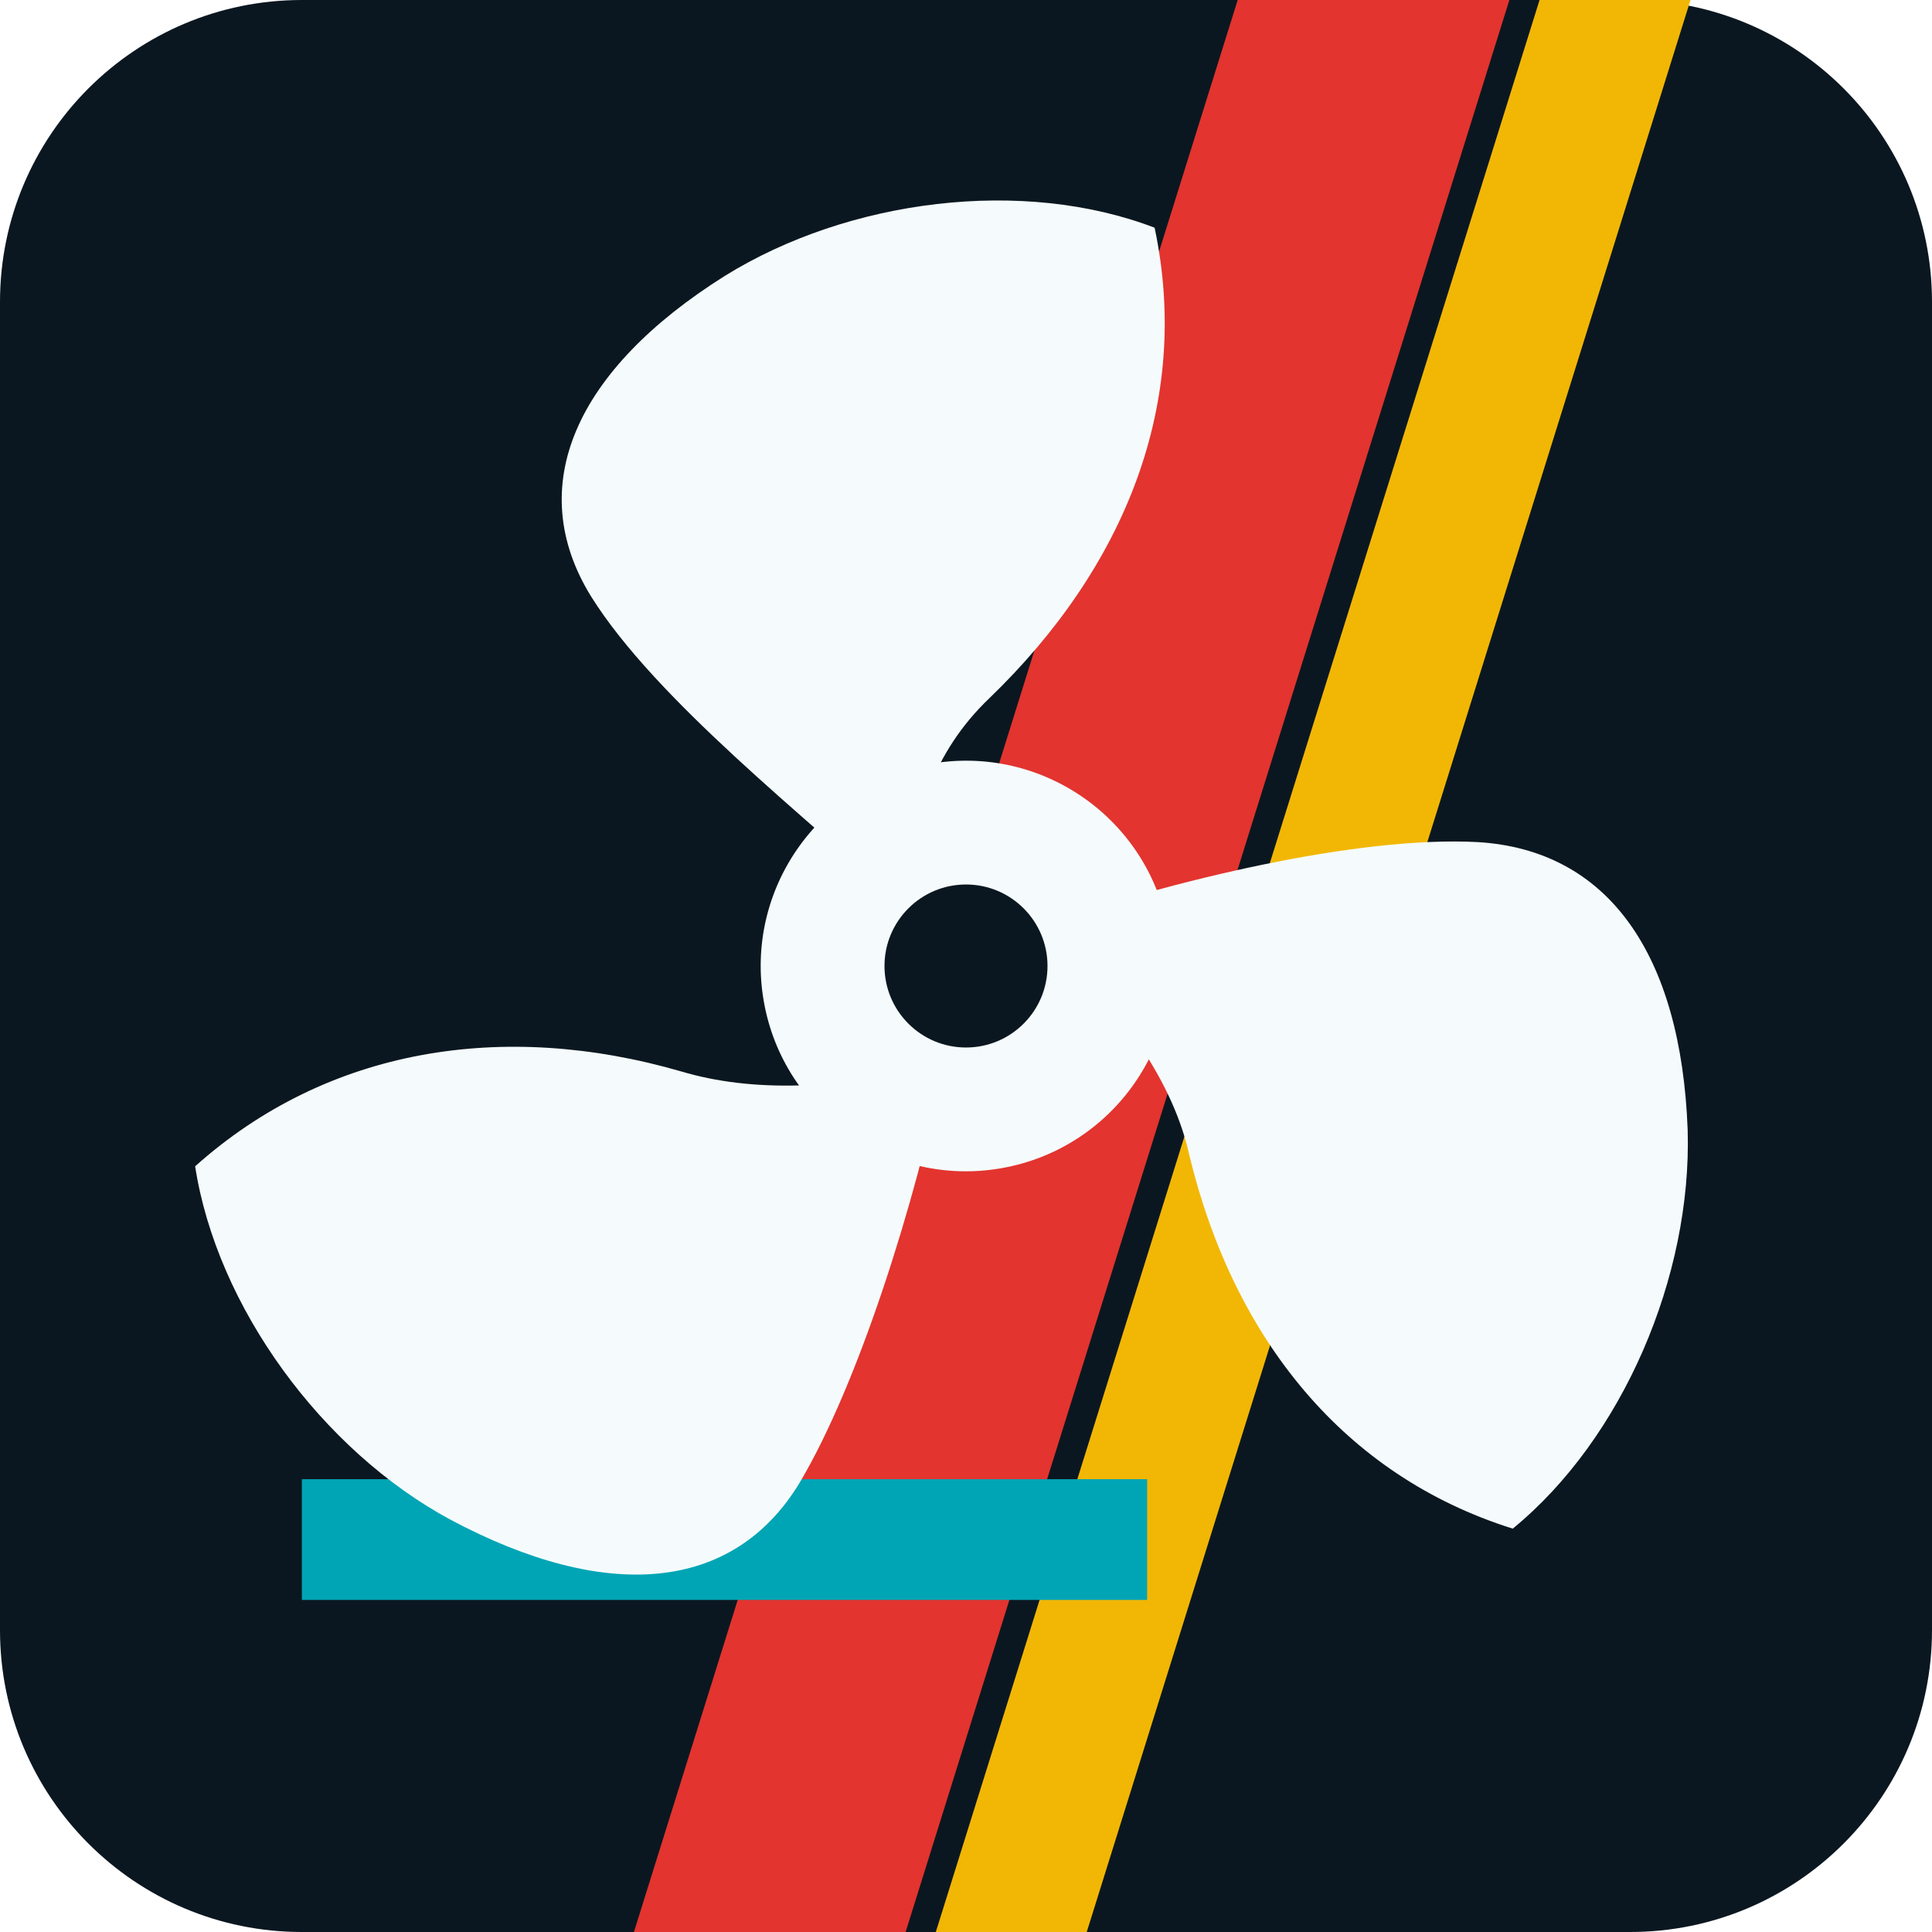
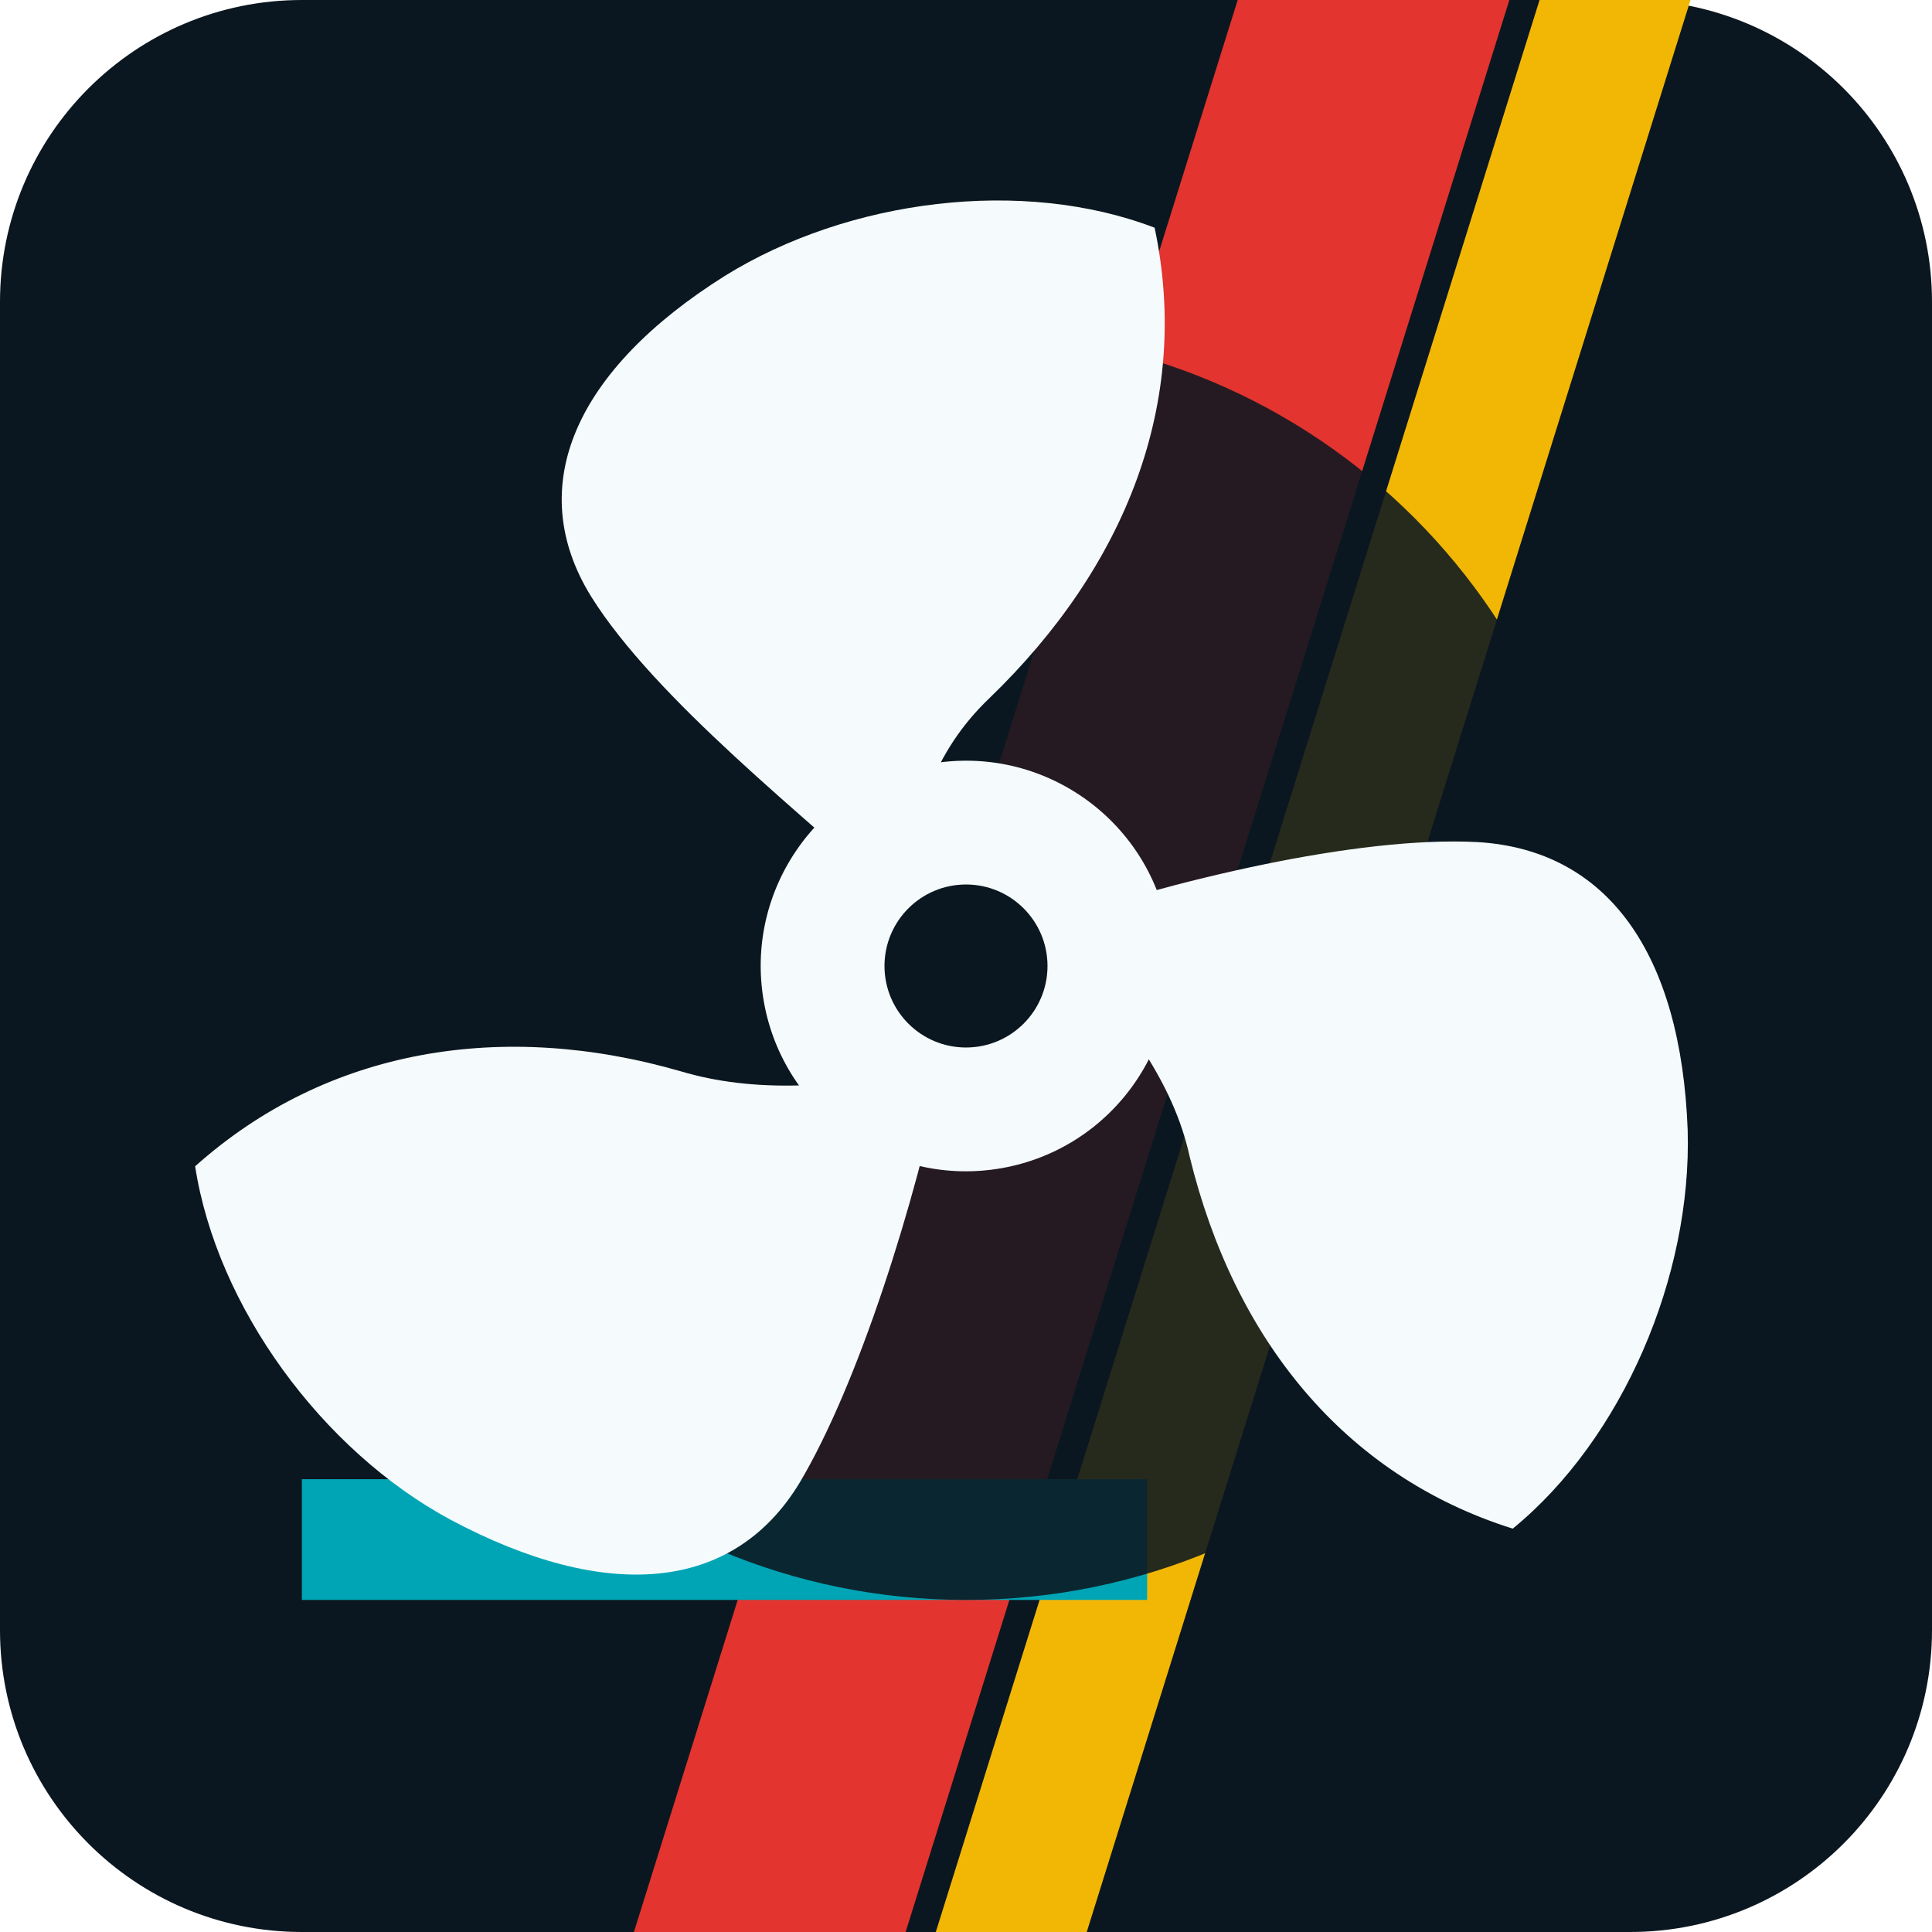
- <svg xmlns="http://www.w3.org/2000/svg" viewBox="0 0 64 64">
+ <svg xmlns="http://www.w3.org/2000/svg" viewBox="0 0 64 64" role="img" aria-labelledby="title">
  <rect width="64" height="64" rx="10" fill="#0b1720" />
  <path d="M41 0h9L30 64h-9z" fill="#e3342f" />
  <path d="M51 0h5L36 64h-5z" fill="#f2b705" />
  <path d="M10 49h28v4H10z" fill="#00a5b5" />
+   <circle cx="32" cy="32" r="21" fill="#0b1720" opacity="0.88" />
  <g fill="#f5fbfc" transform="rotate(-10 32 32)">
    <path d="M30.4 29.8c-2.8-3.6-7-8.3-8.5-12-1.6-4 .8-7.5 6.2-9.7 4.5-1.8 10.3-1.5 14.3.9.2 5.9-2.9 10.9-8.1 14.4-2.1 1.4-3.3 3.5-3.9 6.4z" />
    <path d="M34.7 31.1c4.5-.7 10.8-1.1 14.7-.2 4.2 1 6 4.8 5.2 10.6-.7 4.8-3.9 9.7-8 12-5.2-2.7-8-7.8-8.4-14-.1-2.5-1.3-5-3.5-8.4z" />
    <path d="M30.7 35.1c-1.7 4.3-4.6 9.9-7.1 12.8-2.8 3.2-7 2.8-11.6-.8-3.8-3-6.4-8.3-6.3-13 5-3.1 10.9-3 16.4-.3 2.2 1.1 5 1.5 8.6 1.3z" />
    <circle cx="32" cy="32" r="6.8" />
  </g>
  <circle cx="32" cy="32" r="2.7" fill="#0b1720" />
</svg>
